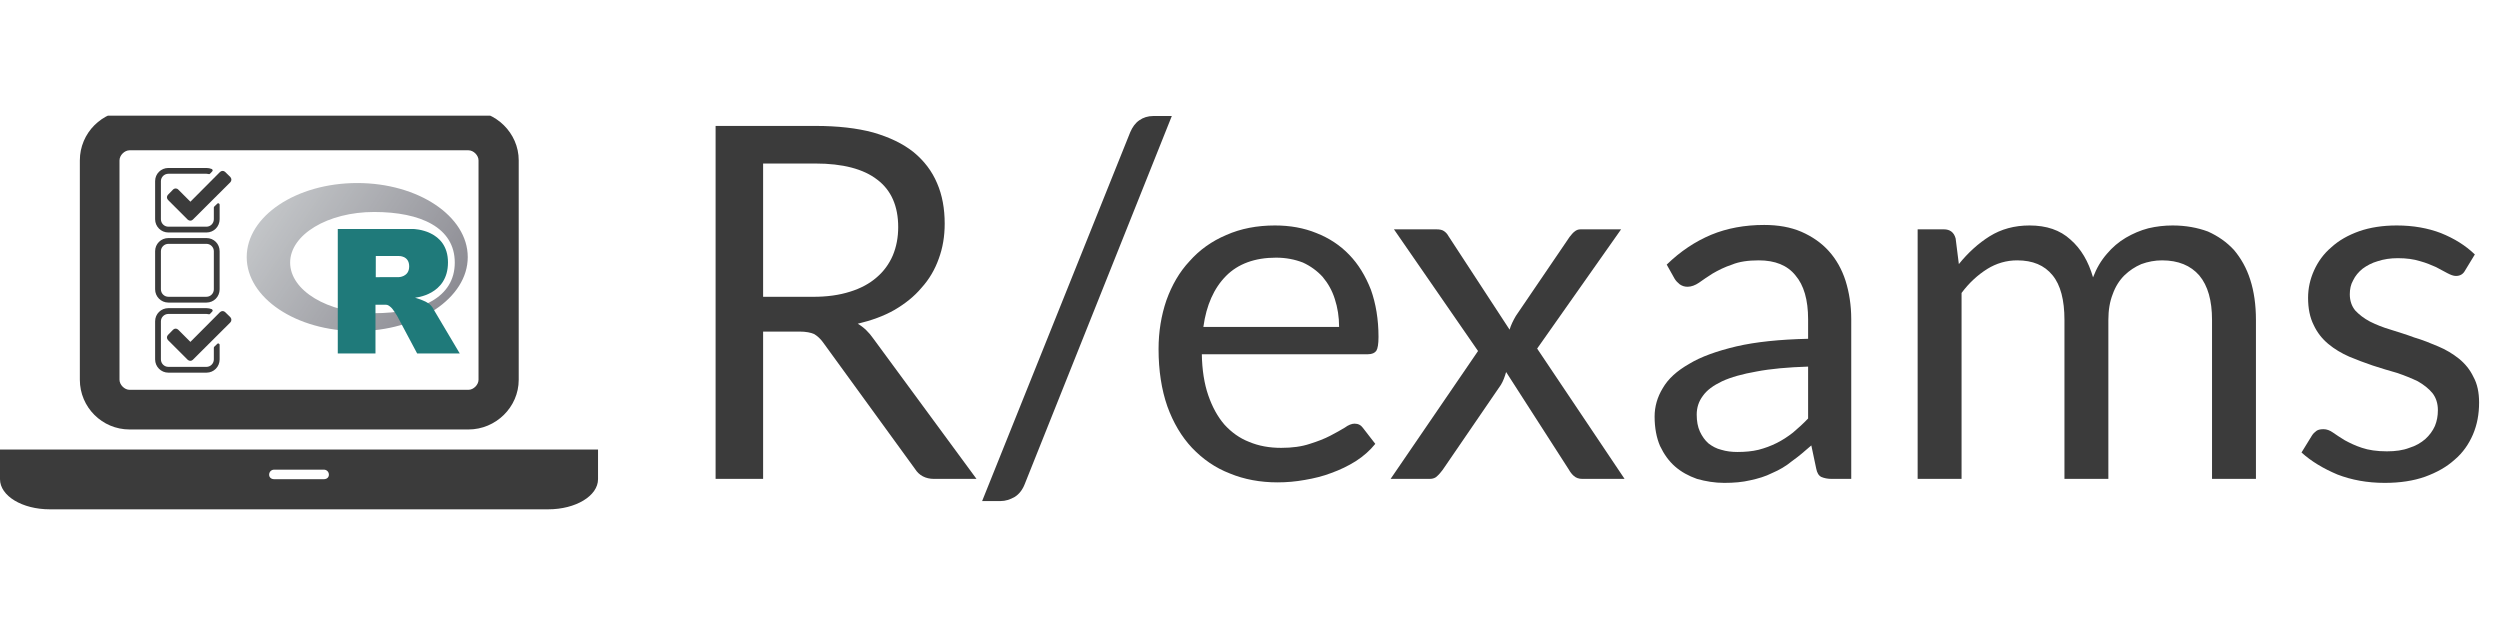
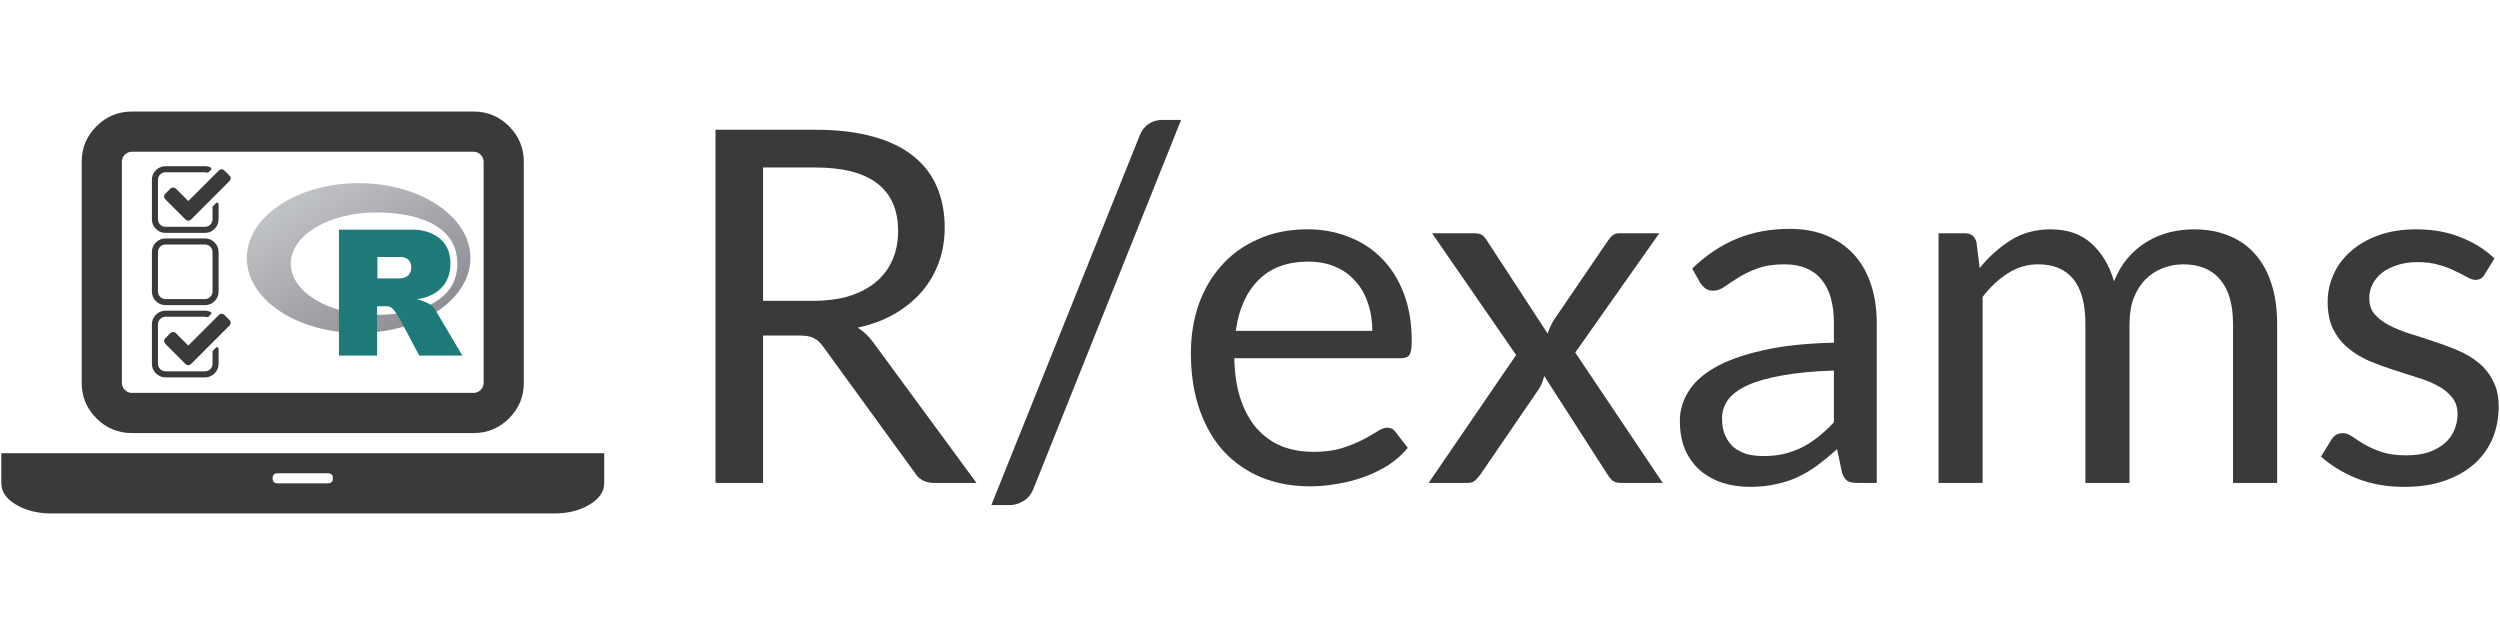
- <svg xmlns="http://www.w3.org/2000/svg" xmlns:xlink="http://www.w3.org/1999/xlink" width="1920" height="480" viewBox="0 0 303.337 47.761" version="1.1">
-   <defs>
-     <g>
-       <symbol overflow="visible" id="glyph0-0">
-         <path style="stroke:none;" d="M 8.469 -4.203 L 8.469 -53.859 L 25.406 -53.859 L 25.406 -4.203 Z M 4.203 0 L 29.672 0 L 29.672 -58.062 L 4.203 -58.062 Z M 4.203 0 " />
-       </symbol>
-       <symbol overflow="visible" id="glyph0-1">
-         <path style="stroke:none;" d="M 15.719 -9.688 L 56.844 -9.688 C 60.156 -9.688 62.938 -12.391 62.938 -15.719 L 62.938 -42.344 C 62.938 -45.656 60.156 -48.375 56.844 -48.375 L 15.719 -48.375 C 12.391 -48.375 9.688 -45.656 9.688 -42.344 L 9.688 -15.719 C 9.688 -12.391 12.391 -9.688 15.719 -9.688 Z M 14.5 -42.344 C 14.5 -42.953 15.109 -43.562 15.719 -43.562 L 56.844 -43.562 C 57.453 -43.562 58.062 -42.953 58.062 -42.344 L 58.062 -15.719 C 58.062 -15.109 57.453 -14.5 56.844 -14.5 L 15.719 -14.5 C 15.109 -14.5 14.5 -15.109 14.5 -15.719 Z M 66.531 -7.25 L 0 -7.25 L 0 -3.656 C 0 -1.625 2.703 0 6.031 0 L 66.531 0 C 69.844 0 72.562 -1.625 72.562 -3.656 L 72.562 -7.25 Z M 39.297 -3.656 L 33.266 -3.656 C 32.922 -3.656 32.656 -3.859 32.656 -4.203 C 32.656 -4.547 32.922 -4.812 33.266 -4.812 L 39.297 -4.812 C 39.641 -4.812 39.906 -4.547 39.906 -4.203 C 39.906 -3.859 39.641 -3.656 39.297 -3.656 Z M 39.297 -3.656 " />
-       </symbol>
-       <symbol overflow="visible" id="glyph1-0">
-         <path style="stroke:none;" d="M 1.25 -0.625 L 1.25 -7.922 L 3.734 -7.922 L 3.734 -0.625 Z M 0.625 0 L 4.359 0 L 4.359 -8.547 L 0.625 -8.547 Z M 0.625 0 " />
-       </symbol>
-       <symbol overflow="visible" id="glyph1-1">
-         <path style="stroke:none;" d="M 7.828 -3.375 C 7.828 -3.438 7.797 -3.5 7.719 -3.531 C 7.703 -3.531 7.672 -3.547 7.656 -3.547 C 7.609 -3.547 7.562 -3.531 7.531 -3.484 L 7.172 -3.141 C 7.141 -3.109 7.125 -3.047 7.125 -3.016 L 7.125 -1.609 C 7.125 -1.109 6.719 -0.703 6.234 -0.703 L 1.609 -0.703 C 1.109 -0.703 0.703 -1.109 0.703 -1.609 L 0.703 -6.234 C 0.703 -6.719 1.109 -7.125 1.609 -7.125 L 6.234 -7.125 C 6.312 -7.125 6.406 -7.109 6.484 -7.094 C 6.5 -7.078 6.516 -7.078 6.531 -7.078 C 6.562 -7.078 6.625 -7.094 6.656 -7.125 L 6.922 -7.406 C 6.969 -7.453 6.984 -7.5 6.984 -7.562 C 6.969 -7.625 6.922 -7.672 6.875 -7.703 C 6.672 -7.781 6.453 -7.828 6.234 -7.828 L 1.609 -7.828 C 0.719 -7.828 0 -7.125 0 -6.234 L 0 -1.609 C 0 -0.719 0.719 0 1.609 0 L 6.234 0 C 7.125 0 7.828 -0.719 7.828 -1.609 Z M 9.125 -6.094 C 9.297 -6.266 9.297 -6.547 9.125 -6.734 L 8.5 -7.344 C 8.328 -7.516 8.062 -7.516 7.875 -7.344 L 4.281 -3.734 L 2.812 -5.203 C 2.625 -5.391 2.359 -5.391 2.172 -5.203 L 1.562 -4.578 C 1.391 -4.406 1.391 -4.141 1.562 -3.953 L 3.953 -1.562 C 4.141 -1.391 4.406 -1.391 4.578 -1.562 Z M 9.125 -6.094 " />
-       </symbol>
-       <symbol overflow="visible" id="glyph1-2">
-         <path style="stroke:none;" d="M 6.234 -7.125 C 6.719 -7.125 7.125 -6.719 7.125 -6.234 L 7.125 -1.609 C 7.125 -1.109 6.719 -0.703 6.234 -0.703 L 1.609 -0.703 C 1.109 -0.703 0.703 -1.109 0.703 -1.609 L 0.703 -6.234 C 0.703 -6.719 1.109 -7.125 1.609 -7.125 Z M 7.828 -6.234 C 7.828 -7.125 7.125 -7.828 6.234 -7.828 L 1.609 -7.828 C 0.719 -7.828 0 -7.125 0 -6.234 L 0 -1.609 C 0 -0.719 0.719 0 1.609 0 L 6.234 0 C 7.125 0 7.828 -0.719 7.828 -1.609 Z M 7.828 -6.234 " />
-       </symbol>
-       <symbol overflow="visible" id="glyph2-0">
-         <path style="stroke:none;" d="M 7.469 -34.109 L 8.875 -31.828 C 9.109 -31.391 9.469 -31.172 9.984 -31.172 C 10.188 -31.172 10.469 -31.266 10.734 -31.438 C 11 -31.625 11.359 -31.828 11.75 -32.047 C 12.141 -32.25 12.609 -32.469 13.188 -32.641 C 13.75 -32.812 14.438 -32.906 15.25 -32.906 C 16.375 -32.906 17.312 -32.609 18.047 -32.016 C 18.766 -31.422 19.125 -30.609 19.125 -29.594 C 19.125 -28.781 18.984 -28.094 18.656 -27.531 C 18.328 -26.969 17.938 -26.422 17.453 -25.969 C 16.984 -25.531 16.469 -25.078 15.906 -24.688 C 15.359 -24.297 14.891 -23.875 14.406 -23.438 C 13.984 -23.016 13.625 -22.531 13.359 -22.062 C 13.094 -21.516 13 -20.953 13.094 -20.266 L 13.453 -16.766 L 17.094 -16.766 L 17.609 -19.906 C 17.688 -20.359 17.906 -20.781 18.234 -21.156 C 18.594 -21.516 19.016 -21.875 19.484 -22.266 C 19.969 -22.656 20.469 -23.047 21.016 -23.5 C 21.547 -23.906 22.062 -24.422 22.484 -24.984 C 22.953 -25.594 23.312 -26.281 23.609 -27.078 C 23.906 -27.891 24.062 -28.812 24.062 -29.922 C 24.062 -31.031 23.859 -32.047 23.438 -32.938 C 23.047 -33.859 22.484 -34.641 21.766 -35.266 C 21.016 -35.906 20.141 -36.406 19.125 -36.766 C 18.078 -37.094 16.953 -37.281 15.688 -37.281 C 14.766 -37.281 13.922 -37.188 13.156 -37 C 12.344 -36.859 11.625 -36.609 10.938 -36.344 C 10.25 -36.047 9.625 -35.719 9.094 -35.328 C 8.484 -34.938 7.984 -34.547 7.469 -34.109 Z M 11.844 -8.734 C 11.844 -7.797 12.141 -7.031 12.766 -6.391 C 13.391 -5.734 14.172 -5.438 15.125 -5.438 C 15.578 -5.438 15.984 -5.531 16.375 -5.672 C 16.766 -5.859 17.125 -6.094 17.391 -6.391 C 17.688 -6.703 17.938 -7.047 18.109 -7.438 C 18.266 -7.828 18.359 -8.281 18.359 -8.734 C 18.359 -9.172 18.266 -9.625 18.109 -10.047 C 17.938 -10.438 17.688 -10.797 17.391 -11.094 C 17.125 -11.391 16.766 -11.625 16.375 -11.781 C 15.984 -11.953 15.578 -12.047 15.125 -12.047 C 14.172 -12.047 13.391 -11.719 12.766 -11.094 C 12.141 -10.469 11.844 -9.656 11.844 -8.734 Z M 1.344 -42.828 L 1.344 0 L 30.453 0 L 30.453 -42.828 Z M 2.844 -1.609 L 2.844 -41.188 L 28.75 -41.188 L 28.75 -1.609 Z M 2.844 -1.609 " />
-       </symbol>
-       <symbol overflow="visible" id="glyph2-1">
-         <path style="stroke:none;" d="M 11.562 -17.875 L 15.969 -17.875 C 16.766 -17.875 17.359 -17.75 17.75 -17.578 C 18.141 -17.344 18.531 -17 18.859 -16.531 L 29.984 -1.219 C 30.484 -0.422 31.266 0 32.312 0 L 37.453 0 L 24.953 -17 C 24.391 -17.812 23.766 -18.406 23.047 -18.828 C 24.688 -19.219 26.188 -19.75 27.5 -20.5 C 28.781 -21.25 29.891 -22.125 30.781 -23.188 C 31.719 -24.219 32.406 -25.406 32.875 -26.719 C 33.359 -28.031 33.594 -29.438 33.594 -30.969 C 33.594 -32.797 33.297 -34.438 32.672 -35.875 C 32.047 -37.359 31.094 -38.594 29.828 -39.641 C 28.516 -40.688 26.906 -41.453 24.922 -42.031 C 22.953 -42.562 20.625 -42.828 17.906 -42.828 L 5.797 -42.828 L 5.797 0 L 11.562 0 Z M 11.562 -22.094 L 11.562 -38.266 L 17.906 -38.266 C 21.219 -38.266 23.734 -37.609 25.406 -36.312 C 27.109 -35.031 27.953 -33.094 27.953 -30.547 C 27.953 -29.297 27.734 -28.156 27.297 -27.109 C 26.844 -26.062 26.188 -25.172 25.344 -24.453 C 24.453 -23.672 23.375 -23.109 22.125 -22.719 C 20.797 -22.297 19.344 -22.094 17.641 -22.094 Z M 11.562 -22.094 " />
-       </symbol>
-       <symbol overflow="visible" id="glyph2-2">
-         <path style="stroke:none;" d="M 4.812 0.625 L 22.656 -44.031 L 20.422 -44.031 C 19.75 -44.031 19.188 -43.844 18.719 -43.516 C 18.234 -43.188 17.875 -42.688 17.609 -42.062 L -0.359 2.688 L 1.891 2.688 C 2.453 2.688 3.016 2.516 3.594 2.188 C 4.125 1.859 4.547 1.312 4.812 0.625 Z M 4.812 0.625 " />
-       </symbol>
-       <symbol overflow="visible" id="glyph2-3">
-         <path style="stroke:none;" d="M 16.344 -30.75 C 14.172 -30.75 12.203 -30.375 10.438 -29.594 C 8.672 -28.844 7.203 -27.797 5.984 -26.422 C 4.75 -25.109 3.828 -23.5 3.172 -21.672 C 2.547 -19.844 2.219 -17.875 2.219 -15.75 C 2.219 -13.156 2.578 -10.828 3.281 -8.812 C 4 -6.812 5.016 -5.109 6.281 -3.766 C 7.594 -2.391 9.094 -1.344 10.875 -0.656 C 12.609 0.062 14.562 0.422 16.656 0.422 C 17.75 0.422 18.859 0.328 19.969 0.125 C 21.078 -0.062 22.172 -0.328 23.188 -0.719 C 24.266 -1.109 25.234 -1.578 26.156 -2.156 C 27.078 -2.75 27.859 -3.438 28.516 -4.25 L 27.016 -6.188 C 26.781 -6.516 26.453 -6.703 26 -6.703 C 25.672 -6.703 25.25 -6.547 24.812 -6.219 C 24.328 -5.922 23.734 -5.594 23.047 -5.234 C 22.359 -4.875 21.516 -4.547 20.562 -4.25 C 19.578 -3.922 18.438 -3.766 17.094 -3.766 C 15.656 -3.766 14.375 -4 13.219 -4.484 C 12.047 -4.938 11.062 -5.656 10.219 -6.578 C 9.391 -7.531 8.734 -8.734 8.25 -10.141 C 7.766 -11.531 7.5 -13.219 7.469 -15.125 L 27.625 -15.125 C 28.125 -15.125 28.453 -15.281 28.641 -15.547 C 28.812 -15.812 28.906 -16.375 28.906 -17.219 C 28.906 -19.375 28.578 -21.281 27.984 -22.953 C 27.312 -24.656 26.453 -26.062 25.344 -27.203 C 24.234 -28.359 22.891 -29.234 21.375 -29.828 C 19.844 -30.453 18.172 -30.75 16.344 -30.75 Z M 16.469 -26.844 C 17.688 -26.844 18.766 -26.625 19.734 -26.25 C 20.656 -25.828 21.469 -25.234 22.125 -24.516 C 22.781 -23.734 23.281 -22.859 23.609 -21.812 C 23.938 -20.797 24.125 -19.672 24.125 -18.438 L 7.656 -18.438 C 8.016 -21.078 8.938 -23.141 10.406 -24.625 C 11.859 -26.094 13.906 -26.844 16.469 -26.844 Z M 16.469 -26.844 " />
-       </symbol>
-       <symbol overflow="visible" id="glyph2-4">
-         <path style="stroke:none;" d="M 11.453 -15.516 L 0.844 0 L 5.594 0 C 5.984 0 6.312 -0.125 6.516 -0.359 C 6.75 -0.562 6.969 -0.844 7.172 -1.109 L 14.234 -11.422 C 14.5 -11.859 14.703 -12.406 14.859 -12.969 L 22.484 -1.109 C 22.625 -0.844 22.844 -0.562 23.078 -0.359 C 23.344 -0.125 23.672 0 24.125 0 L 29.234 0 L 18.625 -15.812 L 28.812 -30.281 L 23.906 -30.281 C 23.609 -30.281 23.375 -30.188 23.172 -30.016 C 22.953 -29.859 22.781 -29.625 22.562 -29.359 L 16.047 -19.781 C 15.719 -19.219 15.453 -18.688 15.281 -18.109 L 7.859 -29.469 C 7.719 -29.734 7.531 -29.922 7.328 -30.062 C 7.109 -30.219 6.812 -30.281 6.359 -30.281 L 1.25 -30.281 Z M 11.453 -15.516 " />
-       </symbol>
-       <symbol overflow="visible" id="glyph2-5">
-         <path style="stroke:none;" d="M 26.609 0 L 26.609 -19.375 C 26.609 -21.078 26.359 -22.625 25.922 -24.031 C 25.469 -25.438 24.781 -26.656 23.875 -27.656 C 22.984 -28.641 21.875 -29.406 20.562 -29.984 C 19.25 -30.547 17.75 -30.812 16.047 -30.812 C 13.688 -30.812 11.562 -30.422 9.625 -29.625 C 7.688 -28.812 5.891 -27.625 4.219 -26 L 5.172 -24.297 C 5.328 -24.031 5.562 -23.797 5.797 -23.609 C 6.094 -23.406 6.391 -23.312 6.75 -23.312 C 7.203 -23.312 7.688 -23.5 8.125 -23.797 C 8.609 -24.156 9.172 -24.516 9.797 -24.922 C 10.469 -25.312 11.234 -25.703 12.141 -26 C 13 -26.359 14.109 -26.516 15.391 -26.516 C 17.359 -26.516 18.859 -25.922 19.844 -24.688 C 20.859 -23.5 21.375 -21.734 21.375 -19.375 L 21.375 -17 C 17.938 -16.922 15.031 -16.625 12.672 -16.078 C 10.312 -15.516 8.375 -14.828 6.938 -13.953 C 5.438 -13.094 4.391 -12.141 3.734 -11 C 3.078 -9.922 2.75 -8.766 2.75 -7.562 C 2.75 -6.188 2.984 -4.984 3.406 -4 C 3.891 -2.984 4.484 -2.156 5.234 -1.5 C 5.984 -0.844 6.875 -0.359 7.891 0 C 8.938 0.297 10.047 0.484 11.203 0.484 C 12.375 0.484 13.422 0.391 14.344 0.172 C 15.297 -0.031 16.203 -0.297 17.031 -0.719 C 17.875 -1.078 18.688 -1.547 19.422 -2.156 C 20.172 -2.688 20.953 -3.344 21.766 -4.062 L 22.359 -1.25 C 22.453 -0.75 22.656 -0.391 22.984 -0.234 C 23.312 -0.094 23.734 0 24.234 0 Z M 12.797 -3.266 C 12.109 -3.266 11.453 -3.344 10.844 -3.531 C 10.25 -3.672 9.75 -3.953 9.297 -4.297 C 8.844 -4.688 8.516 -5.172 8.25 -5.734 C 7.984 -6.312 7.859 -7 7.859 -7.797 C 7.859 -8.641 8.094 -9.391 8.609 -10.078 C 9.094 -10.766 9.859 -11.328 10.938 -11.844 C 12.016 -12.344 13.422 -12.734 15.125 -13.031 C 16.828 -13.359 18.922 -13.547 21.375 -13.625 L 21.375 -7.328 C 20.781 -6.703 20.141 -6.125 19.547 -5.625 C 18.891 -5.109 18.234 -4.688 17.578 -4.359 C 16.859 -4 16.141 -3.734 15.359 -3.531 C 14.594 -3.344 13.719 -3.266 12.797 -3.266 Z M 12.797 -3.266 " />
-       </symbol>
-       <symbol overflow="visible" id="glyph2-6">
-         <path style="stroke:none;" d="M 4.359 0 L 9.688 0 L 9.688 -22.562 C 10.609 -23.797 11.656 -24.75 12.797 -25.469 C 13.906 -26.156 15.125 -26.516 16.438 -26.516 C 18.328 -26.516 19.734 -25.922 20.719 -24.719 C 21.703 -23.531 22.172 -21.703 22.172 -19.281 L 22.172 0 L 27.5 0 L 27.5 -19.281 C 27.5 -20.469 27.672 -21.516 28.031 -22.422 C 28.359 -23.344 28.844 -24.094 29.438 -24.688 C 30.047 -25.281 30.734 -25.734 31.5 -26.062 C 32.312 -26.359 33.156 -26.516 34.016 -26.516 C 35.984 -26.516 37.484 -25.891 38.531 -24.688 C 39.578 -23.438 40.078 -21.641 40.078 -19.281 L 40.078 0 L 45.406 0 L 45.406 -19.281 C 45.406 -21.109 45.172 -22.75 44.719 -24.156 C 44.266 -25.594 43.578 -26.781 42.75 -27.766 C 41.844 -28.75 40.797 -29.469 39.578 -30.016 C 38.312 -30.484 36.891 -30.75 35.297 -30.75 C 34.312 -30.75 33.328 -30.641 32.344 -30.406 C 31.391 -30.156 30.484 -29.766 29.625 -29.266 C 28.75 -28.75 27.984 -28.094 27.312 -27.297 C 26.609 -26.484 26.062 -25.562 25.641 -24.453 C 25.078 -26.391 24.188 -27.922 22.891 -29.047 C 21.641 -30.188 20 -30.75 17.938 -30.75 C 16.109 -30.75 14.5 -30.312 13.094 -29.438 C 11.719 -28.578 10.469 -27.438 9.359 -26.062 L 8.969 -29.172 C 8.766 -29.922 8.281 -30.281 7.531 -30.281 L 4.359 -30.281 Z M 4.359 0 " />
-       </symbol>
-       <symbol overflow="visible" id="glyph2-7">
-         <path style="stroke:none;" d="M 21.703 -25.281 L 22.891 -27.234 C 21.734 -28.344 20.391 -29.172 18.766 -29.828 C 17.219 -30.422 15.422 -30.75 13.422 -30.75 C 11.719 -30.75 10.188 -30.516 8.844 -30.047 C 7.5 -29.562 6.391 -28.938 5.469 -28.094 C 4.547 -27.312 3.859 -26.359 3.375 -25.281 C 2.906 -24.234 2.656 -23.141 2.656 -21.969 C 2.656 -20.688 2.875 -19.578 3.344 -18.656 C 3.766 -17.75 4.359 -17 5.109 -16.375 C 5.859 -15.75 6.703 -15.25 7.656 -14.828 C 8.578 -14.438 9.562 -14.078 10.516 -13.75 C 11.531 -13.422 12.5 -13.125 13.453 -12.859 C 14.375 -12.547 15.219 -12.203 15.969 -11.844 C 16.703 -11.422 17.281 -10.969 17.75 -10.406 C 18.172 -9.859 18.406 -9.172 18.406 -8.344 C 18.406 -7.656 18.297 -7.031 18.047 -6.422 C 17.781 -5.828 17.391 -5.297 16.891 -4.844 C 16.375 -4.391 15.719 -4 14.938 -3.766 C 14.172 -3.469 13.266 -3.344 12.219 -3.344 C 11 -3.344 9.984 -3.5 9.203 -3.766 C 8.375 -4.031 7.719 -4.359 7.109 -4.688 C 6.578 -5.016 6.062 -5.344 5.672 -5.625 C 5.297 -5.891 4.906 -6.031 4.547 -6.031 C 4.188 -6.031 3.891 -5.984 3.672 -5.828 C 3.469 -5.672 3.266 -5.5 3.109 -5.234 L 1.859 -3.203 C 3.047 -2.125 4.516 -1.25 6.219 -0.531 C 7.922 0.125 9.828 0.484 11.953 0.484 C 13.812 0.484 15.453 0.234 16.859 -0.266 C 18.266 -0.781 19.453 -1.438 20.438 -2.328 C 21.438 -3.172 22.156 -4.219 22.656 -5.375 C 23.172 -6.578 23.406 -7.859 23.406 -9.266 C 23.406 -10.484 23.188 -11.531 22.719 -12.375 C 22.297 -13.266 21.703 -13.984 20.953 -14.594 C 20.203 -15.188 19.375 -15.688 18.438 -16.078 C 17.516 -16.469 16.562 -16.859 15.547 -17.156 C 14.594 -17.516 13.594 -17.812 12.672 -18.109 C 11.75 -18.375 10.906 -18.719 10.156 -19.094 C 9.422 -19.484 8.844 -19.938 8.375 -20.438 C 7.953 -20.953 7.719 -21.609 7.719 -22.391 C 7.719 -23.016 7.828 -23.578 8.125 -24.094 C 8.375 -24.625 8.781 -25.109 9.266 -25.5 C 9.797 -25.891 10.406 -26.219 11.125 -26.422 C 11.844 -26.656 12.641 -26.781 13.547 -26.781 C 14.594 -26.781 15.484 -26.656 16.234 -26.422 C 16.984 -26.219 17.641 -25.938 18.172 -25.703 C 18.734 -25.406 19.188 -25.172 19.578 -24.953 C 19.969 -24.75 20.297 -24.625 20.594 -24.625 C 21.109 -24.625 21.469 -24.844 21.703 -25.281 Z M 21.703 -25.281 " />
-       </symbol>
+ <svg xmlns="http://www.w3.org/2000/svg" preserveAspectRatio="xMidYMid" width="1920" height="480" viewBox="0 0 1920 480" id="svg4341" version="1.1">
+   <defs id="defs4343">
+     <linearGradient id="gradientFill" x1="0.741" x2="590.863" y1="3.666" y2="593.787" gradientUnits="userSpaceOnUse" spreadMethod="pad" gradientTransform="scale(1.221942,0.8183692)">
+       <stop offset="0" stop-color="rgb(203,206,208)" stop-opacity="1" id="stop4346" />
+       <stop offset="1" stop-color="rgb(132,131,139)" stop-opacity="1" id="stop4348" />
+     </linearGradient>
+   </defs>
+   <flowRoot xml:space="preserve" id="flowRoot6251" style="font-style:normal;font-weight:normal;font-size:40px;line-height:136%;font-family:Sans;letter-spacing:-4.07px;word-spacing:-1.1px;fill:#000000;fill-opacity:1;stroke:none;stroke-width:1px;stroke-linecap:butt;stroke-linejoin:miter;stroke-opacity:1" transform="translate(0,-81)">
+     <flowRegion id="flowRegion6253">
+       <rect id="rect6255" width="424.887" height="97.762" x="-486.928" y="160.553" />
+     </flowRegion>
+     <flowPara id="flowPara6257" />
+   </flowRoot>
+   <g id="g6364" transform="matrix(6.086596,0,0,6.086596,-245.9309,1031.419)">
+     <g transform="matrix(0.09745695,0,0,0.09745695,45.89986,-215.5297)" id="g6227">
+       <g id="g6223" transform="matrix(0.4015399,0,0,0.4015399,262.8067,708.6877)">
+         <path id="path4350" d="M 361.453,485.937 C 162.329,485.937 0.906,377.828 0.906,244.469 0.906,111.109 162.329,3 361.453,3 560.578,3 722,111.109 722,244.469 722,377.828 560.578,485.937 361.453,485.937 Z M 416.641,97.406 c -151.352,0 -274.047,73.908 -274.047,165.078 0,91.17 122.695,165.078 274.047,165.078 151.351,0 263.046,-50.529 263.046,-165.078 0,-114.513 -111.695,-165.078 -263.046,-165.078 z" style="fill:url(#gradientFill);fill-rule:evenodd" />
+         <path id="path4352" d="m 550,377 c 0,0 21.822,6.585 34.5,13 4.399,2.226 12.01,6.668 17.5,12.5 5.378,5.712 8,11.5 8,11.5 L 696,559 557,559.062 492,437 c 0,0 -13.31,-22.869 -21.5,-29.5 -6.832,-5.531 -9.745,-7.5 -16.5,-7.5 -4.702,0 -33.026,0 -33.026,0 l 0.026,158.974 -123,0.052 0,-406.088 247,0 c 0,0 112.5,2.029 112.5,109.062 0,107.033 -107.5,115 -107.5,115 z m -53.5,-135.976 -74.463,-0.048 -0.037,69.05 74.5,-0.024 c 0,0 34.5,-0.107 34.5,-35.125 0,-35.722 -34.5,-33.853 -34.5,-33.853 z" style="fill:#1f7a7a" />
+       </g>
+       <path d="m 226.632,737.104 0,19.499 q 0,7.3 -5.181,12.481 -5.181,5.181 -12.481,5.181 l -51.023,0 q -7.3,0 -12.481,-5.181 -5.181,-5.181 -5.181,-12.481 l 0,-51.023 q 0,-7.3 5.181,-12.481 5.181,-5.181 12.481,-5.181 l 51.023,0 q 3.862,0 7.175,1.531 0.918,0.432 1.107,1.413 0.181,1.044 -0.549,1.782 l -3.006,3.006 q -0.612,0.612 -1.413,0.612 -0.181,0 -0.549,-0.126 -1.413,-0.369 -2.763,-0.369 l -51.023,0 q -4.05,0 -6.931,2.881 -2.881,2.881 -2.881,6.931 l 0,51.023 q 0,4.05 2.881,6.931 2.881,2.881 6.931,2.881 l 51.023,0 q 4.05,0 6.931,-2.881 2.881,-2.881 2.881,-6.931 l 0,-15.574 q 0,-0.801 0.549,-1.35 l 3.925,-3.925 q 0.612,-0.612 1.413,-0.612 0.369,0 0.738,0.181 1.225,0.487 1.225,1.782 z m 14.169,-29.994 -49.916,49.916 q -1.468,1.468 -3.493,1.468 -2.025,0 -3.493,-1.468 L 157.531,730.659 q -1.468,-1.468 -1.468,-3.493 0,-2.025 1.468,-3.493 l 6.743,-6.743 q 1.468,-1.468 3.493,-1.468 2.025,0 3.493,1.468 l 16.131,16.131 39.68,-39.68 q 1.468,-1.468 3.493,-1.468 2.025,0 3.493,1.468 l 6.743,6.743 q 1.468,1.468 1.468,3.493 0,2.025 -1.468,3.493 z" id="path5064" style="fill:#3a3a3a;fill-opacity:1" />
+       <path d="m 208.97,789.305 -51.023,0 q -4.05,0 -6.931,2.881 -2.881,2.881 -2.881,6.931 l 0,51.023 q 0,4.05 2.881,6.931 2.881,2.881 6.931,2.881 l 51.023,0 q 4.05,0 6.931,-2.881 2.881,-2.881 2.881,-6.931 l 0,-51.023 q 0,-4.05 -2.881,-6.931 -2.881,-2.881 -6.931,-2.881 z m 17.662,9.812 0,51.023 q 0,7.3 -5.181,12.481 -5.181,5.181 -12.481,5.181 l -51.023,0 q -7.3,0 -12.481,-5.181 -5.181,-5.181 -5.181,-12.481 l 0,-51.023 q 0,-7.3 5.181,-12.481 5.181,-5.181 12.481,-5.181 l 51.023,0 q 7.3,0 12.481,5.181 5.181,5.181 5.181,12.481 z" id="path5054" style="fill:#3a3a3a;fill-opacity:1" />
+       <path d="m 114.431,1033.458 q -26.852,0 -45.95,-19.098 -19.098,-19.098 -19.098,-45.95 l 0,-286.211 q 0,-26.852 19.098,-45.95 19.098,-19.098 45.95,-19.098 l 442.326,0 q 26.852,0 45.95,19.098 19.098,19.098 19.098,45.95 l 0,286.211 q 0,26.852 -19.098,45.95 -19.098,19.098 -45.95,19.098 l -442.326,0 z m -13.01,-351.259 0,286.211 q 0,5.308 3.851,9.159 3.851,3.851 9.159,3.851 l 442.326,0 q 5.308,0 9.159,-3.851 3.851,-3.851 3.851,-9.159 l 0,-286.211 q 0,-5.308 -3.851,-9.159 -3.851,-3.851 -9.159,-3.851 l -442.326,0 q -5.308,0 -9.159,3.851 -3.851,3.851 -3.851,9.159 z m 559.412,377.278 65.048,0 0,39.029 q 0,16.236 -19.098,27.632 -19.098,11.396 -45.95,11.396 l -650.479,0 q -26.852,0 -45.95,-11.396 -19.098,-11.396 -19.098,-27.632 l 0,-39.029 715.527,0 z m -292.716,39.029 q 6.505,0 6.505,-6.505 0,-6.505 -6.505,-6.505 l -65.048,0 q -6.505,0 -6.505,6.505 0,6.505 6.505,6.505 l 65.048,0 z" id="path4446" style="fill:#3a3a3a;fill-opacity:1" />
+       <path d="m 226.632,924.178 0,19.499 q 0,7.3 -5.181,12.481 -5.181,5.181 -12.481,5.181 l -51.023,0 q -7.3,0 -12.481,-5.181 -5.181,-5.181 -5.181,-12.481 l 0,-51.023 q 0,-7.3 5.181,-12.481 5.181,-5.181 12.481,-5.181 l 51.023,0 q 3.862,0 7.175,1.531 0.918,0.432 1.107,1.413 0.181,1.044 -0.549,1.782 l -3.006,3.006 q -0.612,0.612 -1.413,0.612 -0.181,0 -0.549,-0.126 -1.413,-0.369 -2.763,-0.369 l -51.023,0 q -4.05,0 -6.931,2.881 -2.881,2.881 -2.881,6.931 l 0,51.023 q 0,4.05 2.881,6.931 2.881,2.881 6.931,2.881 l 51.023,0 q 4.05,0 6.931,-2.881 2.881,-2.881 2.881,-6.931 l 0,-15.574 q 0,-0.801 0.549,-1.35 l 3.925,-3.925 q 0.612,-0.612 1.413,-0.612 0.369,0 0.738,0.181 1.225,0.487 1.225,1.782 z m 14.169,-29.994 -49.916,49.916 q -1.468,1.468 -3.493,1.468 -2.025,0 -3.493,-1.468 L 157.531,917.734 q -1.468,-1.468 -1.468,-3.493 0,-2.025 1.468,-3.493 l 6.743,-6.743 q 1.468,-1.468 3.493,-1.468 2.025,0 3.493,1.468 l 16.131,16.131 39.68,-39.68 q 1.468,-1.468 3.493,-1.468 2.025,0 3.493,1.468 l 6.743,6.743 q 1.468,1.468 1.468,3.493 0,2.025 -1.468,3.493 z" id="path5064-3" style="fill:#3a3a3a;fill-opacity:1" />
    </g>
-     <clipPath id="clip1">
-       <path d="M 0 0 L 73 0 L 73 47.762 L 0 47.762 Z M 0 0 " />
-     </clipPath>
-     <clipPath id="clip3">
-       <path d="M 0.898 0.062 L 27.828 0.062 L 27.828 19 L 0.898 19 Z M 0.898 0.062 " />
-     </clipPath>
-     <clipPath id="clip4">
-       <path d="M 14.344 18.137 C 6.938 18.137 0.934 14.113 0.934 9.156 C 0.934 4.195 6.938 0.172 14.344 0.172 C 21.75 0.172 27.754 4.195 27.754 9.156 C 27.754 14.113 21.75 18.137 14.344 18.137 Z M 16.395 3.684 C 10.766 3.684 6.203 6.434 6.203 9.824 C 6.203 13.215 10.766 15.965 16.395 15.965 C 22.023 15.965 26.18 14.086 26.18 9.824 C 26.18 5.566 22.023 3.684 16.395 3.684 Z M 16.395 3.684 " />
-     </clipPath>
-     <linearGradient id="linear0" gradientUnits="userSpaceOnUse" x1="0.906" y1="3" x2="722" y2="485.937" gradientTransform="matrix(0.0371925,0,0,0.0371925,0.9,0.0620075)">
-       <stop offset="0" style="stop-color:rgb(79.607%,80.783%,81.567%);stop-opacity:1;" />
-       <stop offset="0.008" style="stop-color:rgb(79.498%,80.669%,81.462%);stop-opacity:1;" />
-       <stop offset="0.016" style="stop-color:rgb(79.28%,80.438%,81.25%);stop-opacity:1;" />
-       <stop offset="0.023" style="stop-color:rgb(79.063%,80.209%,81.039%);stop-opacity:1;" />
-       <stop offset="0.031" style="stop-color:rgb(78.845%,79.979%,80.827%);stop-opacity:1;" />
-       <stop offset="0.039" style="stop-color:rgb(78.627%,79.749%,80.617%);stop-opacity:1;" />
-       <stop offset="0.047" style="stop-color:rgb(78.41%,79.52%,80.405%);stop-opacity:1;" />
-       <stop offset="0.055" style="stop-color:rgb(78.192%,79.289%,80.193%);stop-opacity:1;" />
-       <stop offset="0.062" style="stop-color:rgb(77.975%,79.06%,79.982%);stop-opacity:1;" />
-       <stop offset="0.07" style="stop-color:rgb(77.757%,78.83%,79.77%);stop-opacity:1;" />
-       <stop offset="0.078" style="stop-color:rgb(77.541%,78.6%,79.559%);stop-opacity:1;" />
-       <stop offset="0.086" style="stop-color:rgb(77.322%,78.371%,79.347%);stop-opacity:1;" />
-       <stop offset="0.094" style="stop-color:rgb(77.106%,78.14%,79.137%);stop-opacity:1;" />
-       <stop offset="0.102" style="stop-color:rgb(76.888%,77.911%,78.925%);stop-opacity:1;" />
-       <stop offset="0.109" style="stop-color:rgb(76.669%,77.681%,78.714%);stop-opacity:1;" />
-       <stop offset="0.117" style="stop-color:rgb(76.453%,77.451%,78.502%);stop-opacity:1;" />
-       <stop offset="0.125" style="stop-color:rgb(76.234%,77.222%,78.291%);stop-opacity:1;" />
-       <stop offset="0.133" style="stop-color:rgb(76.018%,76.991%,78.079%);stop-opacity:1;" />
-       <stop offset="0.141" style="stop-color:rgb(75.8%,76.762%,77.869%);stop-opacity:1;" />
-       <stop offset="0.148" style="stop-color:rgb(75.583%,76.532%,77.657%);stop-opacity:1;" />
-       <stop offset="0.156" style="stop-color:rgb(75.365%,76.303%,77.444%);stop-opacity:1;" />
-       <stop offset="0.164" style="stop-color:rgb(75.148%,76.073%,77.234%);stop-opacity:1;" />
-       <stop offset="0.172" style="stop-color:rgb(74.93%,75.842%,77.022%);stop-opacity:1;" />
-       <stop offset="0.18" style="stop-color:rgb(74.712%,75.613%,76.811%);stop-opacity:1;" />
-       <stop offset="0.188" style="stop-color:rgb(74.495%,75.383%,76.599%);stop-opacity:1;" />
-       <stop offset="0.195" style="stop-color:rgb(74.277%,75.154%,76.389%);stop-opacity:1;" />
-       <stop offset="0.203" style="stop-color:rgb(74.06%,74.924%,76.176%);stop-opacity:1;" />
-       <stop offset="0.211" style="stop-color:rgb(73.842%,74.693%,75.966%);stop-opacity:1;" />
-       <stop offset="0.219" style="stop-color:rgb(73.625%,74.464%,75.754%);stop-opacity:1;" />
-       <stop offset="0.227" style="stop-color:rgb(73.407%,74.234%,75.543%);stop-opacity:1;" />
-       <stop offset="0.234" style="stop-color:rgb(73.19%,74.005%,75.331%);stop-opacity:1;" />
-       <stop offset="0.242" style="stop-color:rgb(72.972%,73.775%,75.121%);stop-opacity:1;" />
-       <stop offset="0.25" style="stop-color:rgb(72.754%,73.544%,74.908%);stop-opacity:1;" />
-       <stop offset="0.258" style="stop-color:rgb(72.537%,73.315%,74.696%);stop-opacity:1;" />
-       <stop offset="0.266" style="stop-color:rgb(72.319%,73.085%,74.486%);stop-opacity:1;" />
-       <stop offset="0.273" style="stop-color:rgb(72.102%,72.856%,74.274%);stop-opacity:1;" />
-       <stop offset="0.281" style="stop-color:rgb(71.884%,72.626%,74.063%);stop-opacity:1;" />
-       <stop offset="0.289" style="stop-color:rgb(71.667%,72.397%,73.851%);stop-opacity:1;" />
-       <stop offset="0.297" style="stop-color:rgb(71.449%,72.166%,73.64%);stop-opacity:1;" />
-       <stop offset="0.305" style="stop-color:rgb(71.233%,71.936%,73.428%);stop-opacity:1;" />
-       <stop offset="0.31" style="stop-color:rgb(71.014%,71.707%,73.218%);stop-opacity:1;" />
-       <stop offset="0.312" style="stop-color:rgb(70.906%,71.593%,73.112%);stop-opacity:1;" />
-       <stop offset="0.32" style="stop-color:rgb(70.796%,71.477%,73.006%);stop-opacity:1;" />
-       <stop offset="0.328" style="stop-color:rgb(70.58%,71.248%,72.795%);stop-opacity:1;" />
-       <stop offset="0.336" style="stop-color:rgb(70.361%,71.017%,72.583%);stop-opacity:1;" />
-       <stop offset="0.344" style="stop-color:rgb(70.145%,70.787%,72.371%);stop-opacity:1;" />
-       <stop offset="0.352" style="stop-color:rgb(69.926%,70.558%,72.16%);stop-opacity:1;" />
-       <stop offset="0.359" style="stop-color:rgb(69.71%,70.328%,71.948%);stop-opacity:1;" />
-       <stop offset="0.367" style="stop-color:rgb(69.492%,70.099%,71.738%);stop-opacity:1;" />
-       <stop offset="0.375" style="stop-color:rgb(69.275%,69.868%,71.526%);stop-opacity:1;" />
-       <stop offset="0.383" style="stop-color:rgb(69.057%,69.638%,71.315%);stop-opacity:1;" />
-       <stop offset="0.391" style="stop-color:rgb(68.839%,69.409%,71.103%);stop-opacity:1;" />
-       <stop offset="0.398" style="stop-color:rgb(68.622%,69.179%,70.892%);stop-opacity:1;" />
-       <stop offset="0.406" style="stop-color:rgb(68.404%,68.95%,70.68%);stop-opacity:1;" />
-       <stop offset="0.414" style="stop-color:rgb(68.187%,68.719%,70.47%);stop-opacity:1;" />
-       <stop offset="0.422" style="stop-color:rgb(67.969%,68.491%,70.258%);stop-opacity:1;" />
-       <stop offset="0.43" style="stop-color:rgb(67.752%,68.26%,70.047%);stop-opacity:1;" />
-       <stop offset="0.438" style="stop-color:rgb(67.534%,68.03%,69.835%);stop-opacity:1;" />
-       <stop offset="0.445" style="stop-color:rgb(67.317%,67.801%,69.623%);stop-opacity:1;" />
-       <stop offset="0.453" style="stop-color:rgb(67.099%,67.57%,69.412%);stop-opacity:1;" />
-       <stop offset="0.461" style="stop-color:rgb(66.881%,67.342%,69.2%);stop-opacity:1;" />
-       <stop offset="0.469" style="stop-color:rgb(66.664%,67.111%,68.99%);stop-opacity:1;" />
-       <stop offset="0.477" style="stop-color:rgb(66.446%,66.881%,68.777%);stop-opacity:1;" />
-       <stop offset="0.484" style="stop-color:rgb(66.229%,66.652%,68.567%);stop-opacity:1;" />
-       <stop offset="0.492" style="stop-color:rgb(66.011%,66.422%,68.355%);stop-opacity:1;" />
-       <stop offset="0.5" style="stop-color:rgb(65.794%,66.193%,68.144%);stop-opacity:1;" />
-       <stop offset="0.508" style="stop-color:rgb(65.576%,65.962%,67.932%);stop-opacity:1;" />
-       <stop offset="0.516" style="stop-color:rgb(65.359%,65.732%,67.722%);stop-opacity:1;" />
-       <stop offset="0.523" style="stop-color:rgb(65.141%,65.503%,67.509%);stop-opacity:1;" />
-       <stop offset="0.531" style="stop-color:rgb(64.923%,65.273%,67.297%);stop-opacity:1;" />
-       <stop offset="0.539" style="stop-color:rgb(64.706%,65.044%,67.087%);stop-opacity:1;" />
-       <stop offset="0.547" style="stop-color:rgb(64.488%,64.813%,66.875%);stop-opacity:1;" />
-       <stop offset="0.555" style="stop-color:rgb(64.272%,64.584%,66.664%);stop-opacity:1;" />
-       <stop offset="0.562" style="stop-color:rgb(64.053%,64.354%,66.452%);stop-opacity:1;" />
-       <stop offset="0.57" style="stop-color:rgb(63.837%,64.124%,66.241%);stop-opacity:1;" />
-       <stop offset="0.578" style="stop-color:rgb(63.618%,63.895%,66.029%);stop-opacity:1;" />
-       <stop offset="0.586" style="stop-color:rgb(63.402%,63.664%,65.819%);stop-opacity:1;" />
-       <stop offset="0.594" style="stop-color:rgb(63.184%,63.435%,65.607%);stop-opacity:1;" />
-       <stop offset="0.602" style="stop-color:rgb(62.965%,63.205%,65.396%);stop-opacity:1;" />
-       <stop offset="0.609" style="stop-color:rgb(62.749%,62.975%,65.184%);stop-opacity:1;" />
-       <stop offset="0.617" style="stop-color:rgb(62.531%,62.746%,64.973%);stop-opacity:1;" />
-       <stop offset="0.625" style="stop-color:rgb(62.314%,62.515%,64.761%);stop-opacity:1;" />
-       <stop offset="0.633" style="stop-color:rgb(62.096%,62.286%,64.549%);stop-opacity:1;" />
-       <stop offset="0.641" style="stop-color:rgb(61.879%,62.056%,64.339%);stop-opacity:1;" />
-       <stop offset="0.648" style="stop-color:rgb(61.661%,61.826%,64.127%);stop-opacity:1;" />
-       <stop offset="0.656" style="stop-color:rgb(61.444%,61.597%,63.916%);stop-opacity:1;" />
-       <stop offset="0.664" style="stop-color:rgb(61.226%,61.366%,63.704%);stop-opacity:1;" />
-       <stop offset="0.672" style="stop-color:rgb(61.008%,61.137%,63.493%);stop-opacity:1;" />
-       <stop offset="0.68" style="stop-color:rgb(60.791%,60.907%,63.281%);stop-opacity:1;" />
-       <stop offset="0.688" style="stop-color:rgb(60.573%,60.678%,63.071%);stop-opacity:1;" />
-       <stop offset="0.69" style="stop-color:rgb(60.356%,60.448%,62.859%);stop-opacity:1;" />
-       <stop offset="0.695" style="stop-color:rgb(60.248%,60.333%,62.753%);stop-opacity:1;" />
-       <stop offset="0.703" style="stop-color:rgb(60.138%,60.217%,62.648%);stop-opacity:1;" />
-       <stop offset="0.711" style="stop-color:rgb(59.921%,59.988%,62.436%);stop-opacity:1;" />
-       <stop offset="0.719" style="stop-color:rgb(59.703%,59.758%,62.225%);stop-opacity:1;" />
-       <stop offset="0.727" style="stop-color:rgb(59.485%,59.529%,62.013%);stop-opacity:1;" />
-       <stop offset="0.734" style="stop-color:rgb(59.268%,59.299%,61.801%);stop-opacity:1;" />
-       <stop offset="0.742" style="stop-color:rgb(59.05%,59.068%,61.591%);stop-opacity:1;" />
-       <stop offset="0.75" style="stop-color:rgb(58.833%,58.839%,61.378%);stop-opacity:1;" />
-       <stop offset="0.758" style="stop-color:rgb(58.615%,58.609%,61.168%);stop-opacity:1;" />
-       <stop offset="0.766" style="stop-color:rgb(58.398%,58.38%,60.956%);stop-opacity:1;" />
-       <stop offset="0.773" style="stop-color:rgb(58.18%,58.15%,60.745%);stop-opacity:1;" />
-       <stop offset="0.781" style="stop-color:rgb(57.964%,57.921%,60.533%);stop-opacity:1;" />
-       <stop offset="0.789" style="stop-color:rgb(57.745%,57.69%,60.323%);stop-opacity:1;" />
-       <stop offset="0.797" style="stop-color:rgb(57.527%,57.46%,60.11%);stop-opacity:1;" />
-       <stop offset="0.805" style="stop-color:rgb(57.31%,57.231%,59.9%);stop-opacity:1;" />
-       <stop offset="0.812" style="stop-color:rgb(57.092%,57.001%,59.688%);stop-opacity:1;" />
-       <stop offset="0.82" style="stop-color:rgb(56.876%,56.772%,59.476%);stop-opacity:1;" />
-       <stop offset="0.828" style="stop-color:rgb(56.657%,56.541%,59.265%);stop-opacity:1;" />
-       <stop offset="0.836" style="stop-color:rgb(56.441%,56.311%,59.053%);stop-opacity:1;" />
-       <stop offset="0.844" style="stop-color:rgb(56.223%,56.082%,58.842%);stop-opacity:1;" />
-       <stop offset="0.852" style="stop-color:rgb(56.006%,55.852%,58.63%);stop-opacity:1;" />
-       <stop offset="0.859" style="stop-color:rgb(55.788%,55.623%,58.42%);stop-opacity:1;" />
-       <stop offset="0.867" style="stop-color:rgb(55.569%,55.392%,58.208%);stop-opacity:1;" />
-       <stop offset="0.875" style="stop-color:rgb(55.353%,55.162%,57.997%);stop-opacity:1;" />
-       <stop offset="0.883" style="stop-color:rgb(55.135%,54.933%,57.785%);stop-opacity:1;" />
-       <stop offset="0.891" style="stop-color:rgb(54.918%,54.703%,57.574%);stop-opacity:1;" />
-       <stop offset="0.898" style="stop-color:rgb(54.7%,54.474%,57.362%);stop-opacity:1;" />
-       <stop offset="0.906" style="stop-color:rgb(54.483%,54.243%,57.152%);stop-opacity:1;" />
-       <stop offset="0.914" style="stop-color:rgb(54.265%,54.015%,56.94%);stop-opacity:1;" />
-       <stop offset="0.922" style="stop-color:rgb(54.048%,53.784%,56.728%);stop-opacity:1;" />
-       <stop offset="0.93" style="stop-color:rgb(53.83%,53.554%,56.517%);stop-opacity:1;" />
-       <stop offset="0.938" style="stop-color:rgb(53.612%,53.325%,56.305%);stop-opacity:1;" />
-       <stop offset="0.945" style="stop-color:rgb(53.395%,53.094%,56.094%);stop-opacity:1;" />
-       <stop offset="0.953" style="stop-color:rgb(53.177%,52.866%,55.882%);stop-opacity:1;" />
-       <stop offset="0.961" style="stop-color:rgb(52.96%,52.635%,55.672%);stop-opacity:1;" />
-       <stop offset="0.969" style="stop-color:rgb(52.742%,52.405%,55.46%);stop-opacity:1;" />
-       <stop offset="0.977" style="stop-color:rgb(52.525%,52.176%,55.249%);stop-opacity:1;" />
-       <stop offset="0.984" style="stop-color:rgb(52.307%,51.945%,55.037%);stop-opacity:1;" />
-       <stop offset="0.992" style="stop-color:rgb(52.09%,51.717%,54.826%);stop-opacity:1;" />
-       <stop offset="1" style="stop-color:rgb(51.872%,51.486%,54.614%);stop-opacity:1;" />
-     </linearGradient>
-     <clipPath id="clip5">
-       <path d="M 11 5 L 27 5 L 27 20.926 L 11 20.926 Z M 11 5 " />
-     </clipPath>
-     <clipPath id="clip2">
-       <rect width="28" height="21" />
-     </clipPath>
-     <g id="surface4" clip-path="url(#clip2)">
-       <g clip-path="url(#clip3)" clip-rule="nonzero">
-         <g clip-path="url(#clip4)" clip-rule="evenodd">
-           <path style=" stroke:none;fill-rule:nonzero;fill:url(#linear0);" d="M 0.934 0.172 L 0.934 18.137 L 27.754 18.137 L 27.754 0.172 Z M 0.934 0.172 " />
-         </g>
-       </g>
-       <g clip-path="url(#clip5)" clip-rule="nonzero">
-         <path style=" stroke:none;fill-rule:nonzero;fill:rgb(12.157%,47.842%,47.842%);fill-opacity:1;" d="M 21.355 14.082 C 21.355 14.082 22.168 14.328 22.641 14.566 C 22.801 14.648 23.086 14.816 23.289 15.031 C 23.488 15.246 23.586 15.461 23.586 15.461 L 26.785 20.852 L 21.617 20.855 L 19.199 16.316 C 19.199 16.316 18.703 15.465 18.398 15.219 C 18.145 15.012 18.035 14.938 17.785 14.938 C 17.609 14.938 16.559 14.938 16.559 14.938 L 16.559 20.852 L 11.984 20.855 L 11.984 5.75 L 21.168 5.75 C 21.168 5.75 25.355 5.824 25.355 9.805 C 25.355 13.789 21.355 14.082 21.355 14.082 Z M 19.367 9.027 L 16.598 9.023 L 16.594 11.594 L 19.367 11.59 C 19.367 11.59 20.648 11.586 20.648 10.285 C 20.648 8.957 19.367 9.027 19.367 9.027 Z M 19.367 9.027 " />
-       </g>
-     </g>
-   </defs>
-   <g id="surface1">
-     <g clip-path="url(#clip1)" clip-rule="nonzero">
-       <g style="fill:rgb(23%,23%,23%);fill-opacity:1;">
-         <use xlink:href="#glyph0-1" x="0" y="47.761" />
-       </g>
-     </g>
-     <use xlink:href="#surface4" transform="matrix(1,0,0,1,29,8)" />
-     <g style="fill:rgb(23%,23%,23%);fill-opacity:1;">
-       <use xlink:href="#glyph1-1" x="18.821" y="14.172" />
-     </g>
-     <g style="fill:rgb(23%,23%,23%);fill-opacity:1;">
-       <use xlink:href="#glyph1-2" x="18.821" y="22.676" />
-     </g>
-     <g style="fill:rgb(23%,23%,23%);fill-opacity:1;">
-       <use xlink:href="#glyph1-1" x="18.821" y="31.18" />
-     </g>
-     <g style="fill:rgb(23%,23%,23%);fill-opacity:1;">
-       <use xlink:href="#glyph2-1" x="81.03" y="44.07" />
-       <use xlink:href="#glyph2-2" x="119.526" y="44.07" />
-     </g>
-     <g style="fill:rgb(23%,23%,23%);fill-opacity:1;">
-       <use xlink:href="#glyph2-3" x="138.355" y="44.07" />
-     </g>
-     <g style="fill:rgb(23%,23%,23%);fill-opacity:1;">
-       <use xlink:href="#glyph2-4" x="167.884" y="44.07" />
-       <use xlink:href="#glyph2-5" x="198.011" y="44.07" />
-       <use xlink:href="#glyph2-6" x="228.318" y="44.07" />
-       <use xlink:href="#glyph2-7" x="277.394" y="44.07" />
+     <g transform="matrix(1.985283,0,0,1.985283,123.5514,-321.8736)" id="text6236" style="font-style:normal;font-weight:normal;font-size:31.326px;line-height:136%;font-family:Sans;letter-spacing:-3.187px;word-spacing:-0.861px;fill:#3a3a3a;fill-opacity:1;stroke:none;stroke-width:1px;stroke-linecap:butt;stroke-linejoin:miter;stroke-opacity:1">
+       <path id="path6320" style="font-style:normal;font-variant:normal;font-weight:normal;font-stretch:normal;font-family:Lato;-inkscape-font-specification:Lato;letter-spacing:-0.29px;word-spacing:-0.863px;fill:#3a3a3a;fill-opacity:1" d="m 6.616,98.099 0,9.366 -3.023,0 0,-22.445 6.344,0 q 2.13,0 3.681,0.439 1.551,0.423 2.553,1.237 1.018,0.814 1.504,1.974 0.486,1.143 0.486,2.569 0,1.19 -0.376,2.224 -0.376,1.034 -1.096,1.864 -0.705,0.814 -1.739,1.41 -1.018,0.58 -2.318,0.861 0.595,0.376 1.002,0.955 l 6.547,8.912 -2.694,0 q -0.83,0 -1.222,-0.642 L 10.437,98.804 Q 10.171,98.428 9.858,98.271 9.56,98.099 8.918,98.099 l -2.302,0 z m 0,-2.208 3.195,0 q 1.316,0 2.318,-0.313 1.018,-0.329 1.692,-0.908 0.689,-0.595 1.034,-1.41 0.345,-0.814 0.345,-1.801 0,-2.005 -1.316,-3.023 -1.316,-1.018 -3.947,-1.018 l -3.321,0 0,8.474 z" />
+       <path id="path6322" style="font-style:normal;font-variant:normal;font-weight:normal;font-stretch:normal;font-family:Lato;-inkscape-font-specification:Lato;letter-spacing:-0.29px;word-spacing:-0.863px;fill:#3a3a3a;fill-opacity:1" d="m 23.819,107.795 q -0.204,0.548 -0.642,0.814 -0.423,0.266 -0.877,0.266 l -1.175,0 9.413,-23.447 q 0.188,-0.501 0.564,-0.767 0.392,-0.266 0.893,-0.266 l 1.19,0 -9.366,23.4 z" />
+       <path id="path6324" style="font-style:normal;font-variant:normal;font-weight:normal;font-stretch:normal;font-family:Lato;-inkscape-font-specification:Lato;letter-spacing:-0.29px;word-spacing:-0.863px;fill:#3a3a3a;fill-opacity:1" d="m 41.22,91.348 q 1.425,0 2.631,0.486 1.222,0.47 2.099,1.378 0.893,0.893 1.394,2.224 0.501,1.316 0.501,3.007 0,0.658 -0.141,0.877 -0.141,0.219 -0.533,0.219 l -10.604,0 q 0.031,1.504 0.407,2.616 0.376,1.112 1.034,1.864 0.658,0.736 1.566,1.112 0.908,0.36 2.036,0.36 1.049,0 1.801,-0.235 0.767,-0.251 1.316,-0.533 0.548,-0.282 0.908,-0.517 0.376,-0.251 0.642,-0.251 0.345,0 0.533,0.266 l 0.783,1.018 q -0.517,0.627 -1.237,1.096 -0.72,0.454 -1.551,0.752 -0.814,0.298 -1.692,0.439 -0.877,0.157 -1.739,0.157 -1.645,0 -3.039,-0.548 -1.378,-0.564 -2.396,-1.629 -1.002,-1.081 -1.566,-2.663 -0.564,-1.582 -0.564,-3.634 0,-1.66 0.501,-3.101 0.517,-1.441 1.472,-2.49 0.955,-1.065 2.334,-1.66 1.378,-0.611 3.101,-0.611 z m 0.063,2.052 q -2.021,0 -3.18,1.175 -1.159,1.159 -1.441,3.227 l 8.677,0 q 0,-0.971 -0.282,-1.77 -0.266,-0.814 -0.799,-1.394 -0.517,-0.595 -1.269,-0.908 -0.752,-0.329 -1.707,-0.329 z" />
+       <path id="path6326" style="font-style:normal;font-variant:normal;font-weight:normal;font-stretch:normal;font-family:Lato;-inkscape-font-specification:Lato;letter-spacing:-0.29px;word-spacing:-0.863px;fill:#3a3a3a;fill-opacity:1" d="m 54.478,99.337 -5.341,-7.738 2.678,0 q 0.345,0 0.501,0.11 0.157,0.11 0.282,0.313 l 3.884,5.952 q 0.141,-0.439 0.407,-0.877 l 3.415,-5.012 q 0.141,-0.219 0.298,-0.345 0.172,-0.141 0.407,-0.141 l 2.569,0 -5.341,7.581 5.56,8.286 -2.678,0 q -0.345,0 -0.548,-0.172 -0.188,-0.188 -0.313,-0.407 l -3.994,-6.218 q -0.11,0.454 -0.329,0.814 l -3.696,5.404 q -0.157,0.219 -0.345,0.407 -0.172,0.172 -0.486,0.172 l -2.49,0 5.56,-8.129 z" />
+       <path id="path6328" style="font-style:normal;font-variant:normal;font-weight:normal;font-stretch:normal;font-family:Lato;-inkscape-font-specification:Lato;letter-spacing:-0.29px;word-spacing:-0.863px;fill:#3a3a3a;fill-opacity:1" d="m 76.164,107.466 q -0.407,0 -0.627,-0.125 -0.219,-0.141 -0.345,-0.533 l -0.313,-1.488 q -0.627,0.564 -1.237,1.018 -0.595,0.439 -1.253,0.752 -0.642,0.298 -1.394,0.454 -0.736,0.172 -1.645,0.172 -0.924,0 -1.739,-0.251 -0.814,-0.266 -1.425,-0.783 -0.595,-0.517 -0.955,-1.3 -0.345,-0.799 -0.345,-1.88 0,-0.94 0.517,-1.801 0.517,-0.877 1.676,-1.551 1.159,-0.674 3.023,-1.096 1.864,-0.439 4.574,-0.501 l 0,-1.237 q 0,-1.848 -0.799,-2.788 -0.799,-0.955 -2.334,-0.955 -1.034,0 -1.739,0.266 -0.689,0.251 -1.206,0.58 -0.501,0.313 -0.877,0.58 -0.36,0.251 -0.72,0.251 -0.282,0 -0.486,-0.141 -0.204,-0.157 -0.345,-0.376 l -0.501,-0.893 q 1.316,-1.269 2.835,-1.895 1.519,-0.627 3.368,-0.627 1.331,0 2.365,0.439 1.034,0.439 1.739,1.222 0.705,0.783 1.065,1.895 0.36,1.112 0.36,2.443 l 0,10.15 -1.237,0 z m -5.983,-1.707 q 0.736,0 1.347,-0.141 0.611,-0.157 1.143,-0.423 0.548,-0.282 1.034,-0.674 0.501,-0.407 0.971,-0.908 l 0,-3.289 q -1.927,0.063 -3.289,0.313 -1.347,0.235 -2.208,0.627 -0.846,0.392 -1.237,0.924 -0.376,0.533 -0.376,1.19 0,0.627 0.204,1.081 0.204,0.454 0.548,0.752 0.36,0.282 0.83,0.423 0.486,0.125 1.034,0.125 z" />
+       <path id="path6330" style="font-style:normal;font-variant:normal;font-weight:normal;font-stretch:normal;font-family:Lato;-inkscape-font-specification:Lato;letter-spacing:-0.29px;word-spacing:-0.863px;fill:#3a3a3a;fill-opacity:1" d="m 81.327,107.466 0,-15.867 1.676,0 q 0.595,0 0.736,0.58 l 0.204,1.629 q 0.877,-1.081 1.974,-1.77 1.096,-0.689 2.537,-0.689 1.598,0 2.584,0.893 1.002,0.893 1.441,2.412 0.345,-0.861 0.877,-1.488 0.548,-0.627 1.222,-1.034 0.674,-0.407 1.425,-0.595 0.767,-0.188 1.551,-0.188 1.253,0 2.224,0.407 0.987,0.392 1.66,1.159 0.689,0.767 1.049,1.895 0.36,1.112 0.36,2.553 l 0,10.103 -2.804,0 0,-10.103 q 0,-1.864 -0.814,-2.819 -0.814,-0.971 -2.349,-0.971 -0.689,0 -1.316,0.251 -0.611,0.235 -1.081,0.705 -0.47,0.47 -0.752,1.19 -0.266,0.705 -0.266,1.645 l 0,10.103 -2.804,0 0,-10.103 q 0,-1.911 -0.767,-2.851 -0.767,-0.94 -2.24,-0.94 -1.034,0 -1.911,0.564 -0.877,0.548 -1.613,1.504 l 0,11.826 -2.804,0 z" />
+       <path id="path6332" style="font-style:normal;font-variant:normal;font-weight:normal;font-stretch:normal;font-family:Lato;-inkscape-font-specification:Lato;letter-spacing:-0.29px;word-spacing:-0.863px;fill:#3a3a3a;fill-opacity:1" d="m 116.036,94.215 q -0.188,0.345 -0.58,0.345 -0.235,0 -0.533,-0.172 -0.298,-0.172 -0.736,-0.376 -0.423,-0.219 -1.018,-0.392 -0.595,-0.188 -1.41,-0.188 -0.705,0 -1.269,0.188 -0.564,0.172 -0.971,0.486 -0.392,0.313 -0.611,0.736 -0.204,0.407 -0.204,0.893 0,0.611 0.345,1.018 0.36,0.407 0.94,0.705 0.58,0.298 1.316,0.533 0.736,0.219 1.504,0.486 0.783,0.251 1.519,0.564 0.736,0.313 1.316,0.783 0.58,0.47 0.924,1.159 0.36,0.673 0.36,1.629 0,1.096 -0.392,2.036 -0.392,0.924 -1.159,1.613 -0.767,0.674 -1.88,1.065 -1.112,0.392 -2.569,0.392 -1.66,0 -3.007,-0.533 -1.347,-0.548 -2.287,-1.394 l 0.658,-1.065 q 0.125,-0.204 0.298,-0.313 0.172,-0.11 0.439,-0.11 0.282,0 0.595,0.219 0.313,0.219 0.752,0.486 0.454,0.266 1.096,0.486 0.642,0.219 1.598,0.219 0.814,0 1.425,-0.204 0.611,-0.219 1.018,-0.58 0.407,-0.36 0.595,-0.83 0.204,-0.47 0.204,-1.002 0,-0.658 -0.36,-1.081 -0.345,-0.439 -0.924,-0.736 -0.58,-0.313 -1.331,-0.533 -0.736,-0.235 -1.519,-0.486 -0.767,-0.251 -1.519,-0.564 -0.736,-0.329 -1.316,-0.814 -0.58,-0.486 -0.94,-1.19 -0.345,-0.72 -0.345,-1.739 0,-0.908 0.376,-1.739 0.376,-0.846 1.096,-1.472 0.721,-0.642 1.77,-1.018 1.049,-0.376 2.396,-0.376 1.566,0 2.804,0.501 1.253,0.486 2.161,1.347 l -0.627,1.018 z" />
    </g>
  </g>
</svg>
